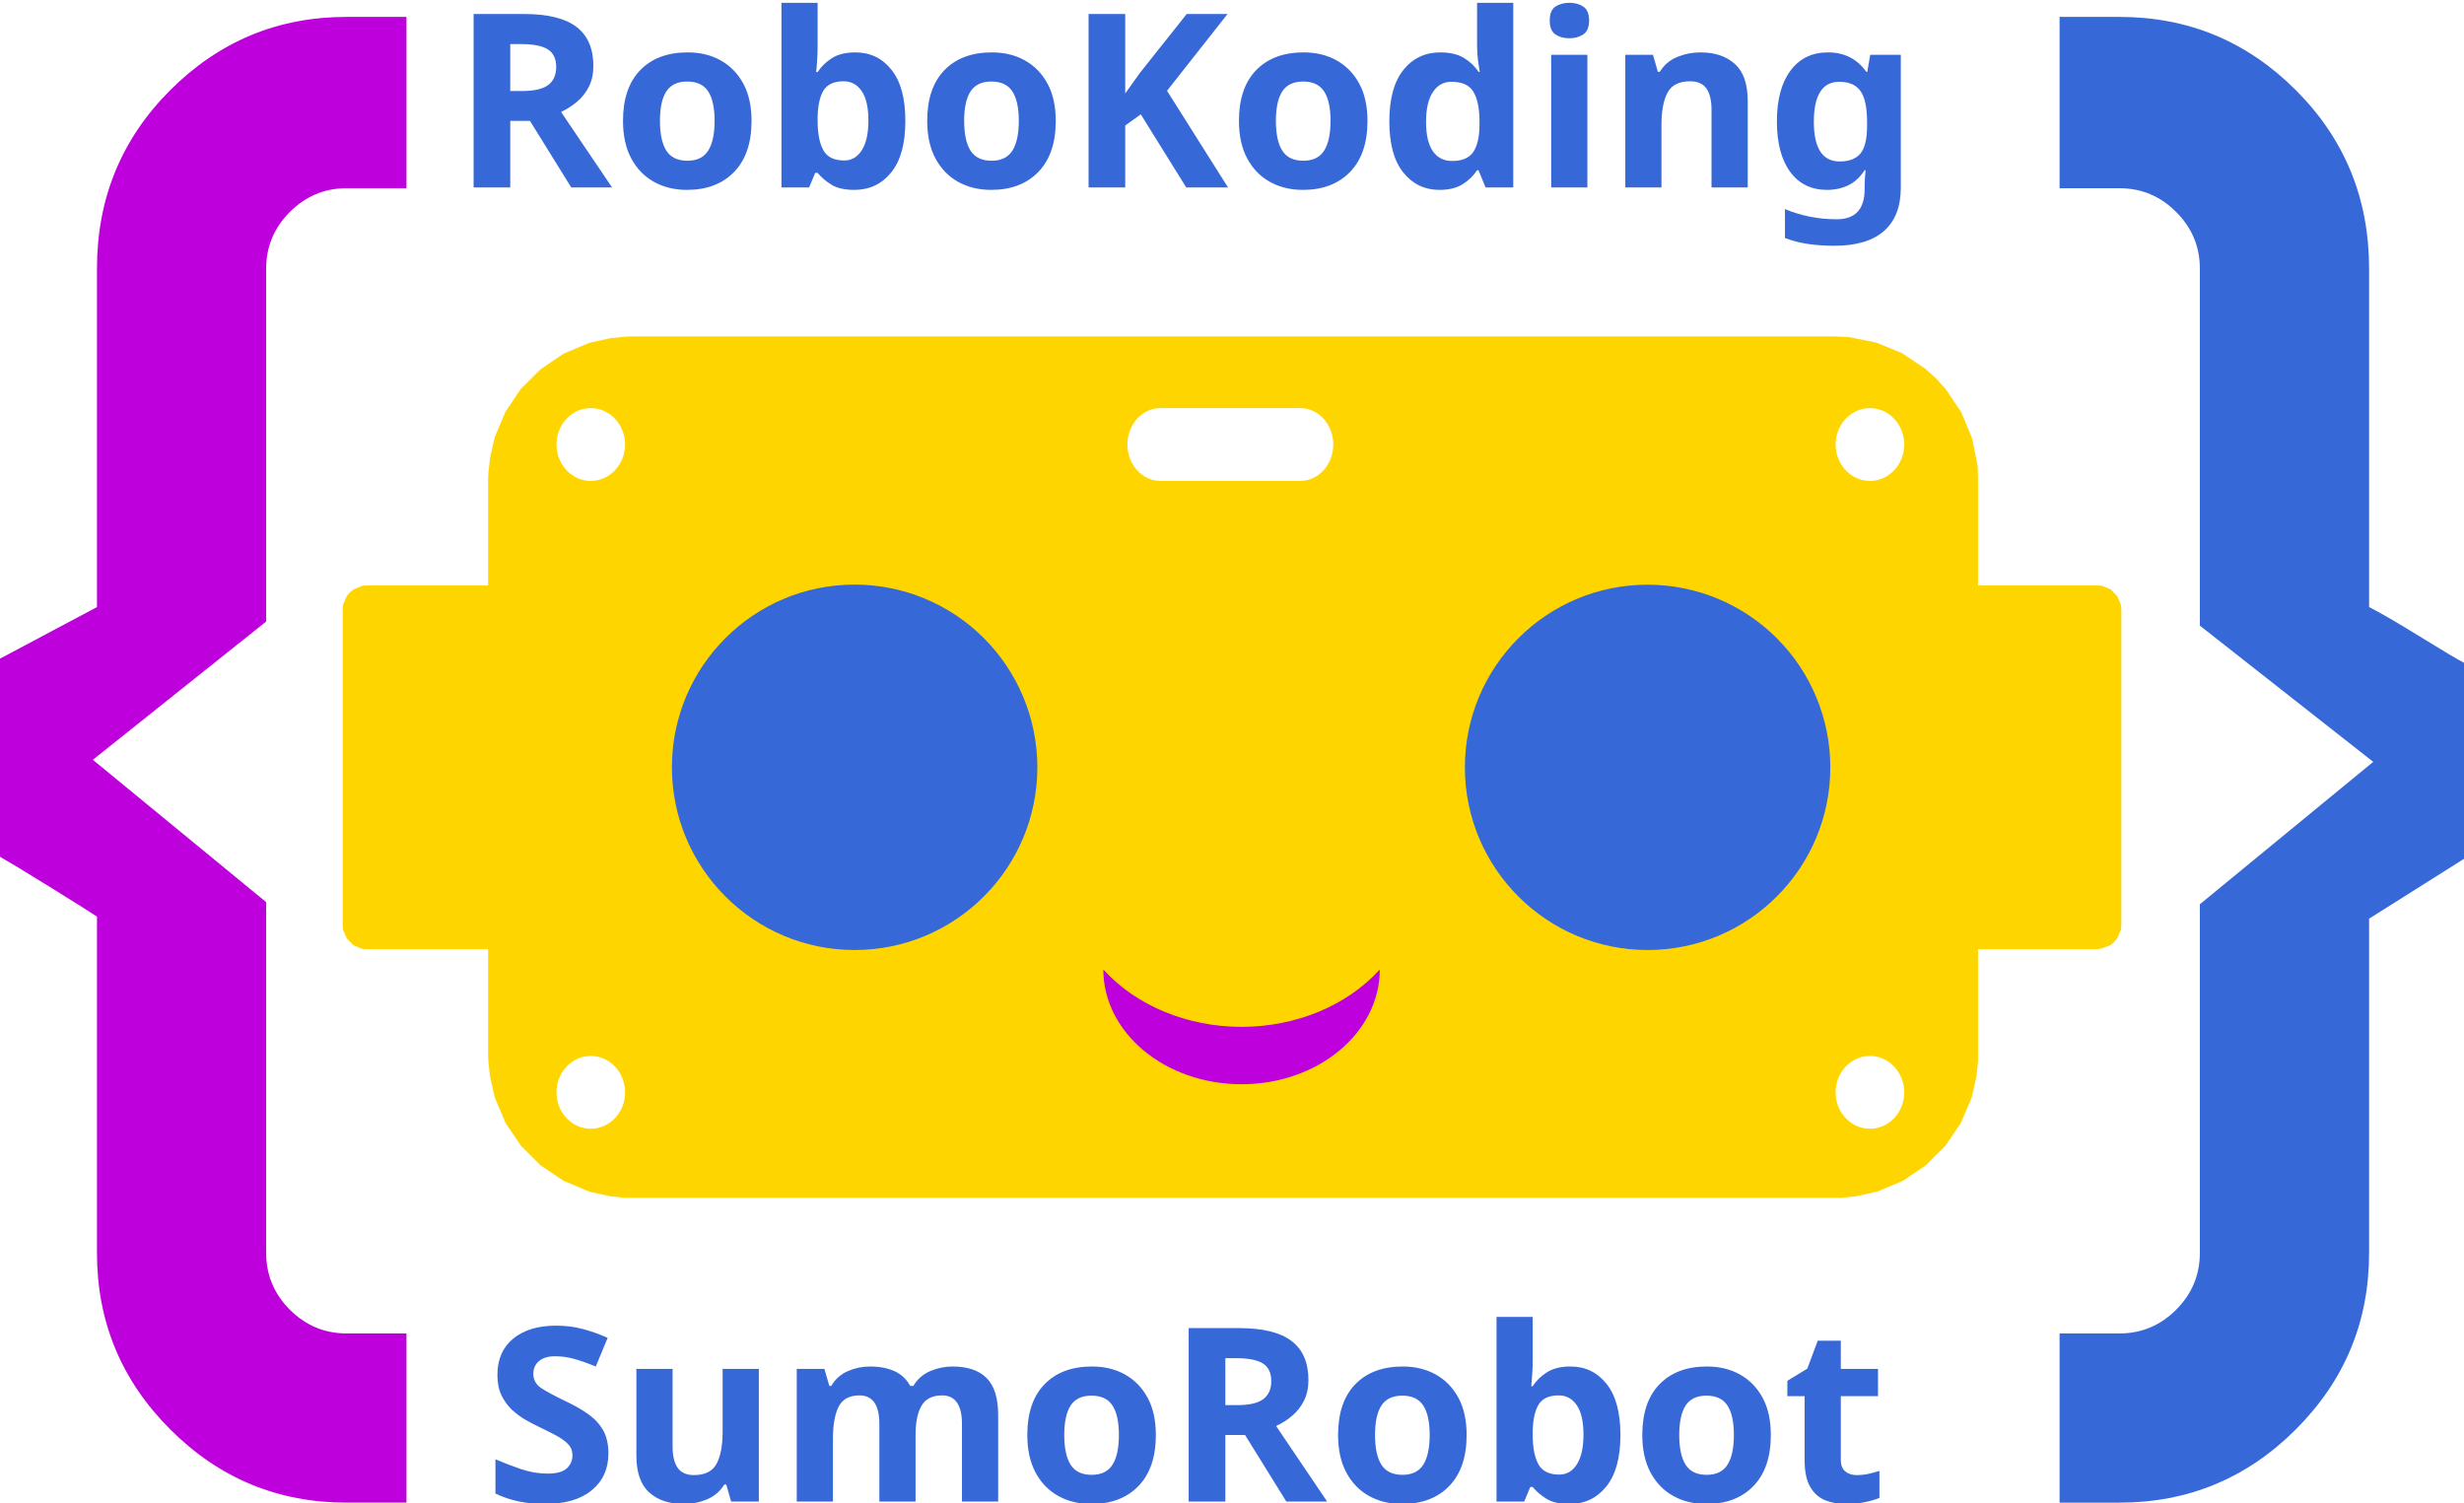
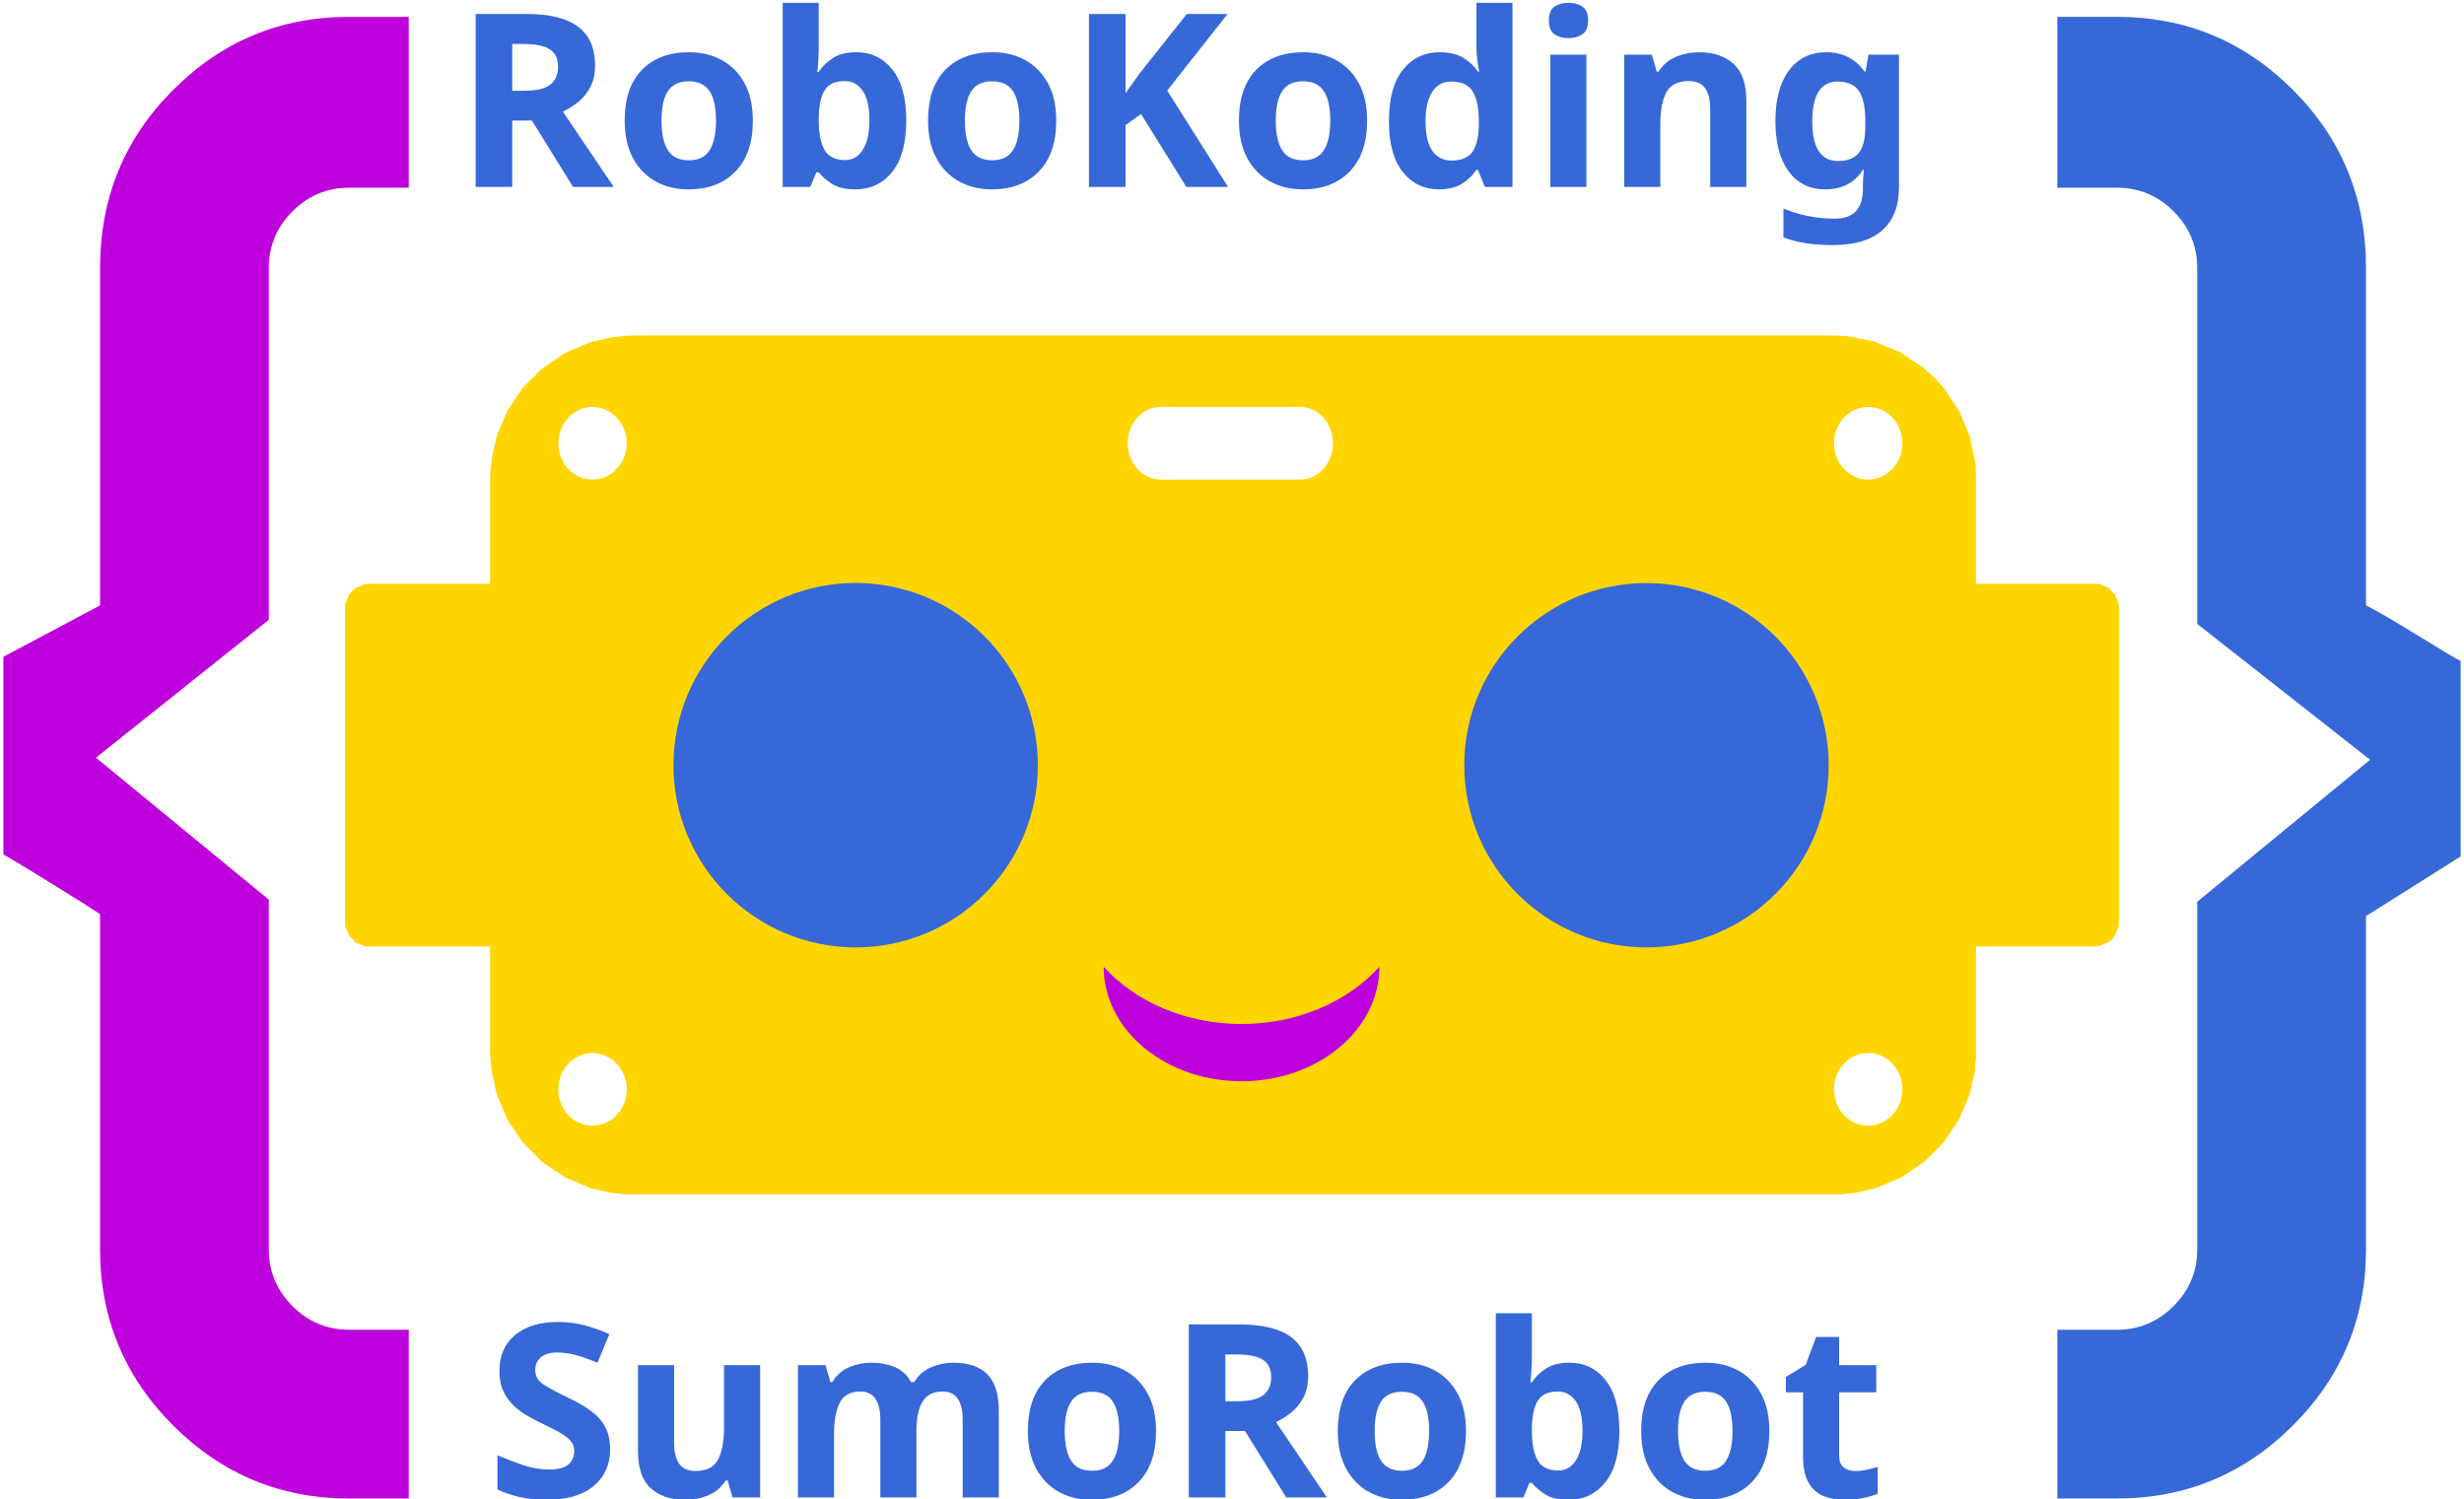
- <svg xmlns="http://www.w3.org/2000/svg" version="1.1" viewBox="0 0 200 122" stroke-miterlimit="10" id="svg2" width="200" height="122" style="fill:none;stroke:none;stroke-linecap:square;stroke-miterlimit:10">
+ <svg xmlns="http://www.w3.org/2000/svg" version="1.1" viewBox="0 0 200 122" stroke-miterlimit="10" id="svg2" width="120" height="73" style="fill:none;stroke:none;stroke-linecap:square;stroke-miterlimit:10">
  <defs id="defs41" />
  <clipPath id="g365e38974c_0_0.0">
    <path d="M 0,0 960,0 960,540 0,540 0,0 Z" id="path5" style="clip-rule:nonzero" />
  </clipPath>
  <g clip-path="url(#g365e38974c_0_0.0)" id="g7" transform="matrix(4.449006,0,0,4.449006,-930.377,-1978.856)">
    <path d="m 161.992,368.809 624.441,0 0,79.465 -624.441,0 z" id="path19" style="fill:#000000;fill-opacity:0;fill-rule:evenodd" />
    <g id="g4542" transform="matrix(1.045643,0,0,1.045643,-31.46444,-64.46614)">
      <g id="g3347" transform="matrix(0.4125954,0,0,0.4125954,242.32,152.9344)">
        <g id="g4184" transform="matrix(0.1111111,0,0,0.1111111,-33.29472,806.0214)">
          <path style="fill:#be00dd;fill-rule:nonzero;stroke:none;stroke-linecap:square;stroke-miterlimit:10" id="path17-6" d="m 134.022,376.686 0,133.512 q 0,12.571 9.024,21.619 9.047,9.025 21.594,9.025 l 22.791,0 0,64.396 -22.791,0 q -39.252,0 -67.131,-27.881 -27.879,-27.881 -27.879,-67.159 l 0,-128.009 q -4.719,-3.131 -18.072,-11.374 -13.352,-8.265 -18.832,-11.397 l 0,-75.401 36.904,-19.639 0,-128.792 q 0,-40.061 27.879,-67.942 27.879,-27.881 67.131,-27.881 l 22.791,0 0,65.202 -22.791,0 q -12.547,0 -21.594,9.025 -9.024,9.025 -9.024,21.596 l 0,134.295 -65.957,52.631 65.957,54.174 z" />
          <path style="fill:#3768d8;fill-rule:nonzero;stroke:none;stroke-linecap:square;stroke-miterlimit:10" id="path21-9" d="m 869.975,510.198 0,-132.706 65.98,-54.197 -65.98,-51.848 0,-135.86 q 0,-12.571 -9.024,-21.596 -9.024,-9.025 -21.594,-9.025 l -22.768,0 0,-65.202 22.768,0 q 39.275,0 67.154,27.881 27.879,27.881 27.879,67.942 l 0,128.792 q 6.262,3.154 19.614,11.397 13.352,8.242 16.506,9.808 l 0,74.618 -36.121,22.77 0,127.227 q 0,39.278 -27.879,67.159 -27.879,27.881 -67.154,27.881 l -22.768,0 0,-64.396 22.768,0 q 12.57,0 21.594,-9.025 9.024,-9.048 9.024,-21.619 z" />
          <text id="text4369" y="604.828" x="501.173" style="font-style:normal;font-weight:normal;line-height:0%;font-family:sans-serif;text-align:center;letter-spacing:0px;word-spacing:0px;text-anchor:middle;fill:#3768d8;fill-opacity:1;stroke:none;stroke-width:1px;stroke-linecap:butt;stroke-linejoin:miter;stroke-miterlimit:10;stroke-opacity:1" xml:space="preserve">
            <tspan style="font-style:normal;font-variant:normal;font-weight:bold;font-stretch:normal;font-size:92.476px;line-height:1.25;font-family:Orbitron;-inkscape-font-specification:'Orbitron Bold';fill:#3768d8;fill-opacity:1" id="tspan4373" y="604.828" x="501.173">SumoRobot</tspan>
          </text>
          <path id="path15" d="m 273.25,161.371 -2.808,0.11 -5.546,0.589 -7.936,1.765 -9.772,4.12 -8.735,5.922 -7.451,7.396 -5.89,8.751 -4.126,9.784 -1.767,7.871 -0.622,5.556 -0.106,2.831 0,40.092 -46.161,0 -1.767,0.11 -3.294,1.397 -1.419,1.178 -1.18,1.436 -1.421,3.31 -0.104,1.765 0,119.872 0.104,1.911 1.421,3.275 2.496,2.612 3.291,1.436 1.873,0.109 46.161,0 0,40.056 0.106,2.831 0.622,5.554 1.767,7.908 4.126,9.784 5.89,8.716 7.451,7.431 8.735,5.887 9.772,4.12 7.936,1.764 5.546,0.586 2.808,0 457.641,0 2.841,0 5.545,-0.586 7.901,-1.764 9.807,-4.12 8.701,-5.887 7.45,-7.431 5.891,-8.716 4.161,-9.784 1.767,-7.908 0.589,-5.554 0,-2.831 0,-40.055 45.33,0 1.768,-0.259 3.328,-1.288 1.385,-1.177 1.214,-1.434 1.387,-3.275 0.137,-1.911 0,-119.761 -0.137,-1.877 -1.387,-3.309 -2.495,-2.614 -3.292,-1.395 -1.908,-0.112 -45.33,0 0,-40.092 -0.138,-5.445 -2.113,-10.481 -4.126,-9.895 -5.927,-8.828 -3.637,-4.01 -4.023,-3.677 -8.975,-5.995 -9.772,-4.01 -10.535,-2.133 -5.407,-0.222 -457.641,0 z m 201.164,27.277 53.147,0 c 6.962,0 12.605,6.207 12.605,13.863 0,7.657 -5.643,13.863 -12.605,13.863 l -53.147,0 c -6.962,0 -12.606,-6.207 -12.606,-13.863 0,-7.657 5.644,-13.863 12.606,-13.863 z m 269.992,0.006 c 3.462,0 6.782,1.461 9.23,4.059 2.448,2.598 3.825,6.123 3.825,9.798 0,7.652 -5.845,13.856 -13.055,13.856 -7.21,0 -13.055,-6.204 -13.055,-13.856 0,-7.652 5.845,-13.857 13.055,-13.857 z m -486.838,0.002 c 3.462,0 6.785,1.461 9.233,4.059 2.448,2.598 3.823,6.123 3.823,9.798 0,7.652 -5.846,13.855 -13.056,13.855 -7.21,0 -13.054,-6.203 -13.054,-13.855 0,-7.652 5.844,-13.857 13.054,-13.857 z m 0,246.569 c 3.462,0 6.785,1.461 9.233,4.059 2.448,2.598 3.823,6.122 3.823,9.797 0,7.652 -5.846,13.855 -13.056,13.855 -7.21,0 -13.054,-6.203 -13.054,-13.855 0,-7.652 5.844,-13.856 13.054,-13.856 z m 486.838,0 c 3.462,0 6.782,1.461 9.23,4.059 2.448,2.598 3.825,6.122 3.825,9.797 0,7.652 -5.845,13.855 -13.055,13.855 -7.21,0 -13.055,-6.203 -13.055,-13.855 0,-7.652 5.845,-13.856 13.055,-13.856 z" style="fill:#ffd500;fill-rule:evenodd;stroke:none;stroke-opacity:1" />
          <path style="fill:#be00dd;fill-rule:evenodd" id="path31" d="m 557.869,402.31 0,0 c 0,24.127 -23.556,43.685 -52.614,43.685 -29.058,0 -52.614,-19.558 -52.614,-43.685 l 0,0 c 12.421,13.75 31.913,21.843 52.614,21.843 20.701,0 40.194,-8.092 52.614,-21.843 z" />
          <path style="fill:#3768d8;fill-rule:evenodd" id="path33" d="m 590.25,325.388 0,0 c 0,-38.396 31.135,-69.523 69.541,-69.523 l 0,0 c 18.444,0 36.132,7.325 49.173,20.363 13.041,13.038 20.368,30.721 20.368,49.16 l 0,0 c 0,38.396 -31.135,69.523 -69.541,69.523 l 0,0 c -38.407,0 -69.541,-31.126 -69.541,-69.523 z" />
          <path style="fill:#3768d8;fill-rule:evenodd" id="path35" d="m 288.452,325.365 0,0 c 0,-38.407 31.135,-69.541 69.541,-69.541 l 0,0 c 18.443,0 36.132,7.327 49.173,20.368 13.042,13.041 20.368,30.73 20.368,49.173 l 0,0 c 0,38.407 -31.135,69.541 -69.541,69.541 l 0,0 c -38.407,0 -69.541,-31.135 -69.541,-69.541 z" />
          <text id="text4369-8" y="104.677" x="501.173" style="font-style:normal;font-weight:normal;font-size:12px;line-height:0%;font-family:sans-serif;text-align:center;letter-spacing:0px;word-spacing:0px;text-anchor:middle;fill:#3768d8;fill-opacity:1;stroke:none;stroke-width:1px;stroke-linecap:butt;stroke-linejoin:miter;stroke-miterlimit:10;stroke-opacity:1" xml:space="preserve">
            <tspan style="font-style:normal;font-variant:normal;font-weight:bold;font-stretch:normal;font-size:92.476px;line-height:1.25;font-family:Orbitron;-inkscape-font-specification:'Orbitron Bold';fill:#3768d8;fill-opacity:1" id="tspan4373-2" y="104.677" x="501.173">RoboKoding</tspan>
          </text>
        </g>
      </g>
    </g>
    <g id="layer1" />
  </g>
</svg>
